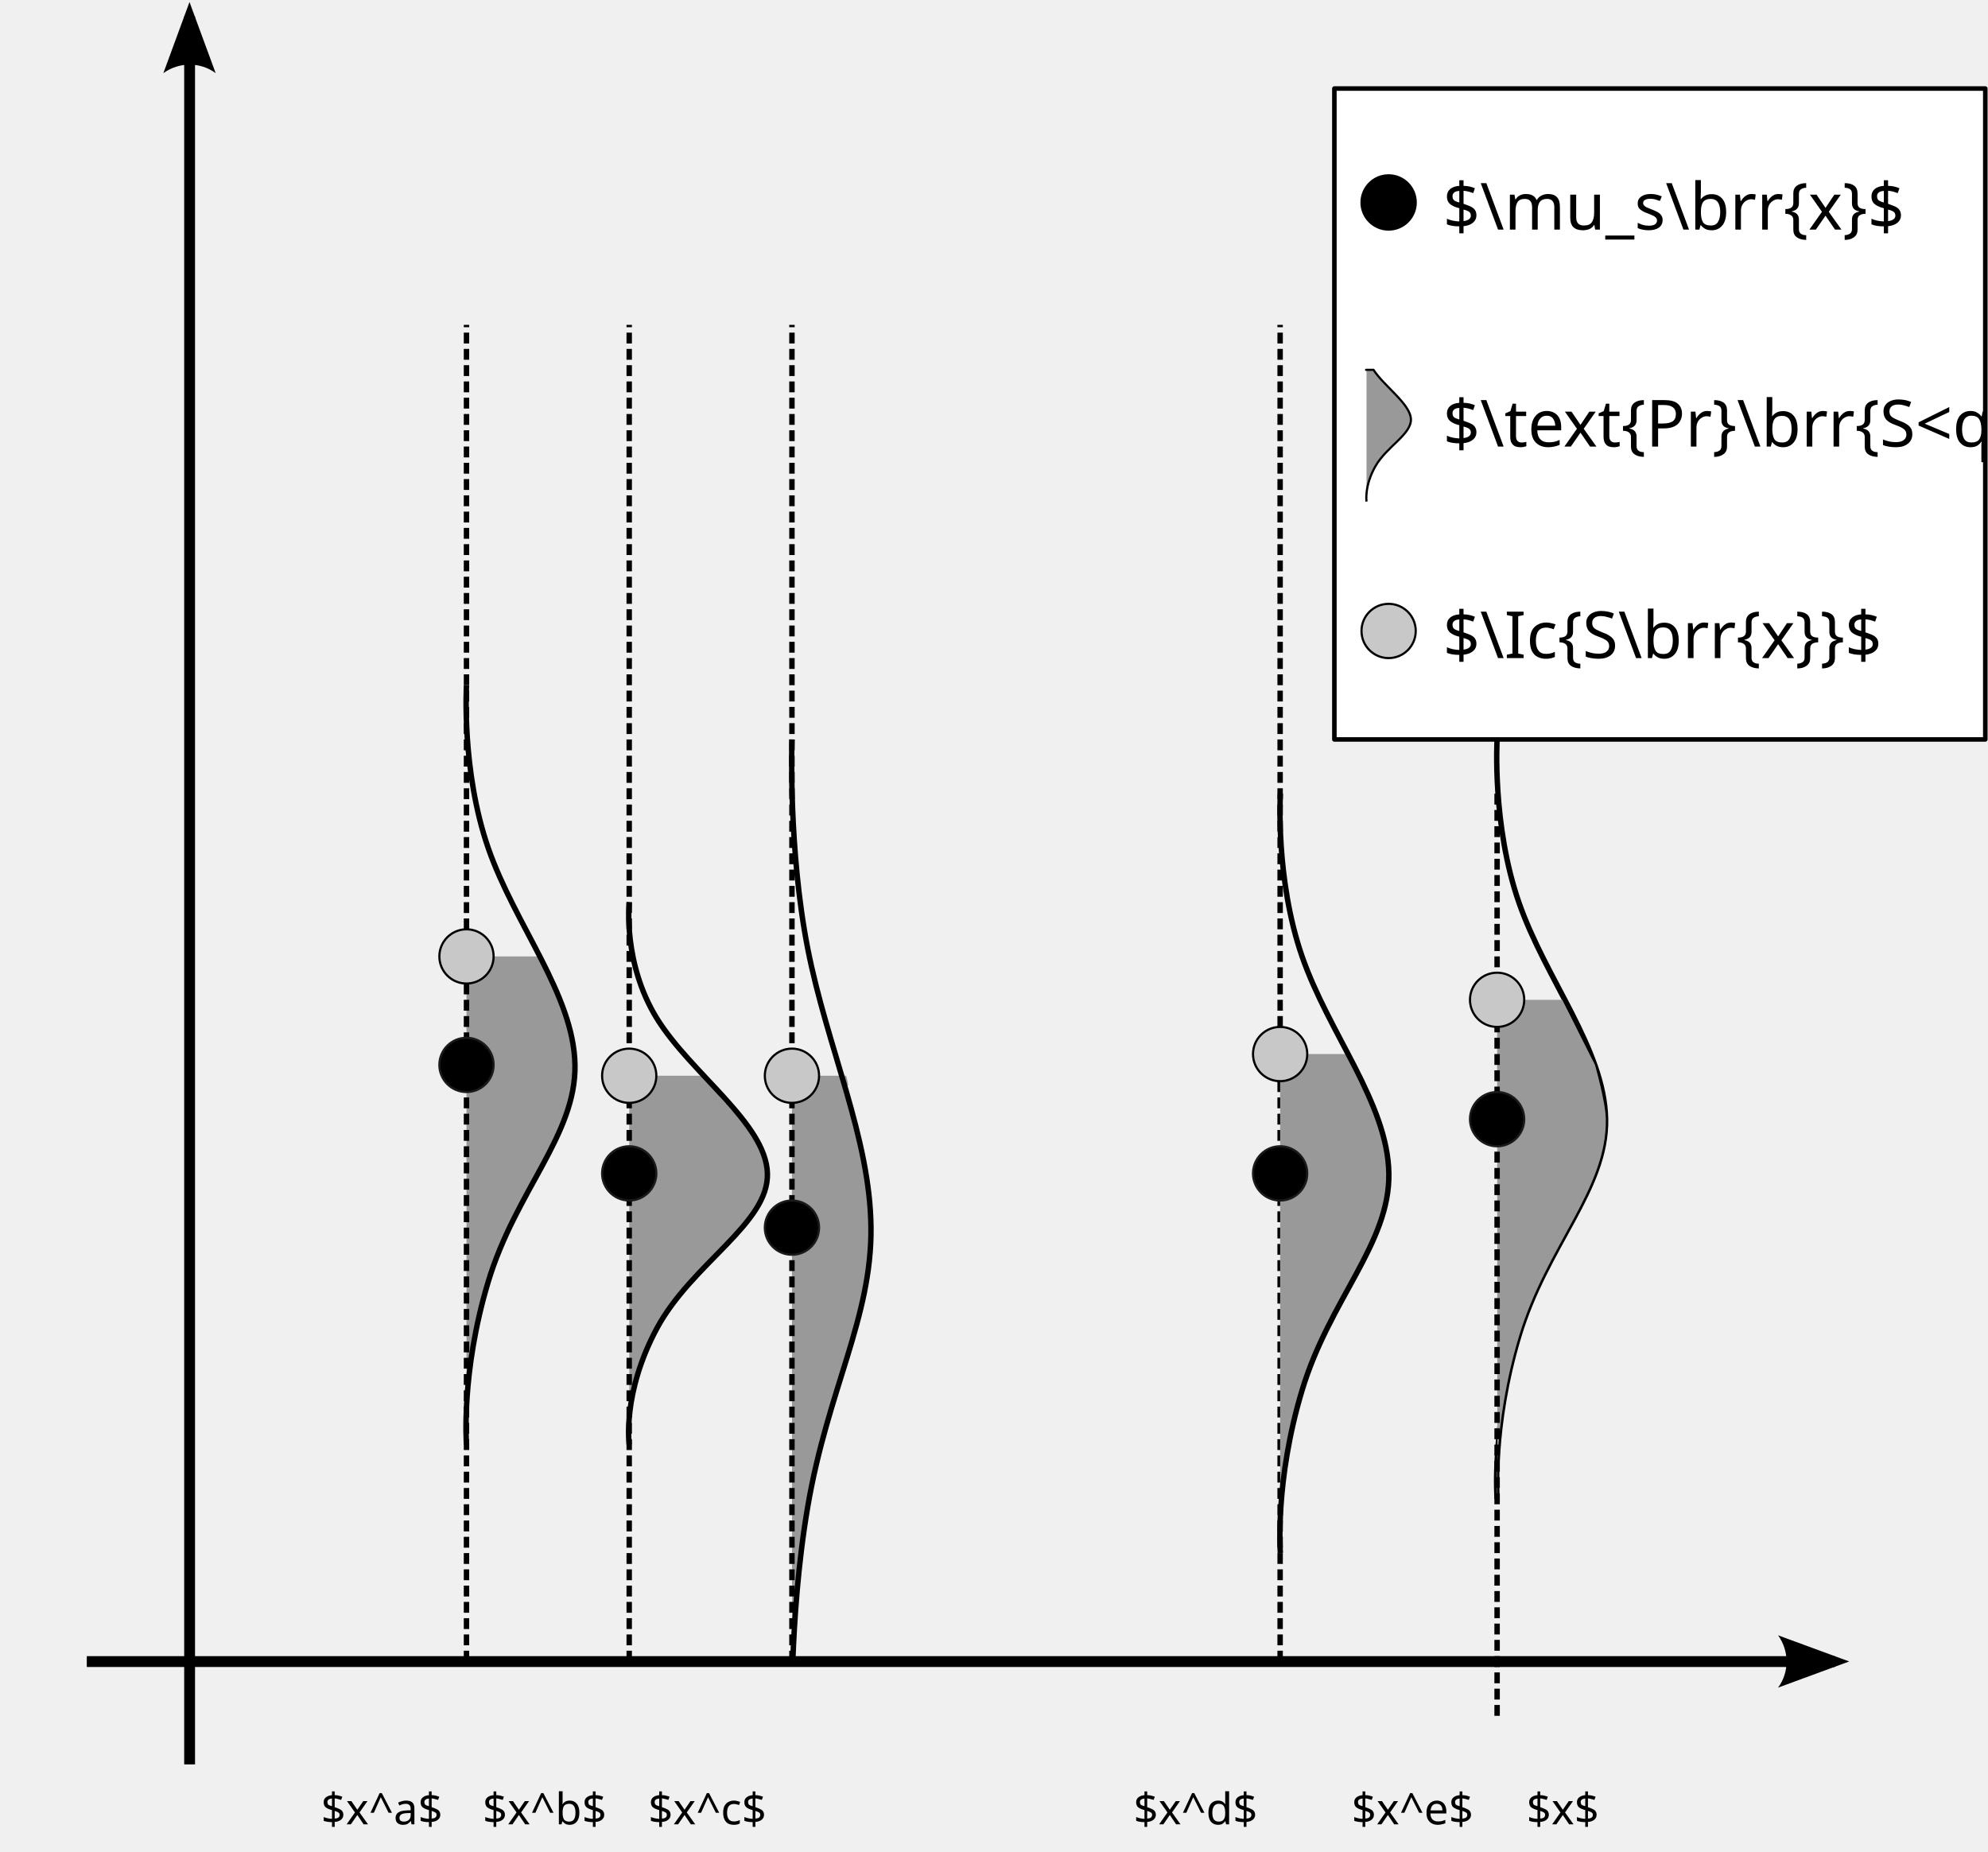
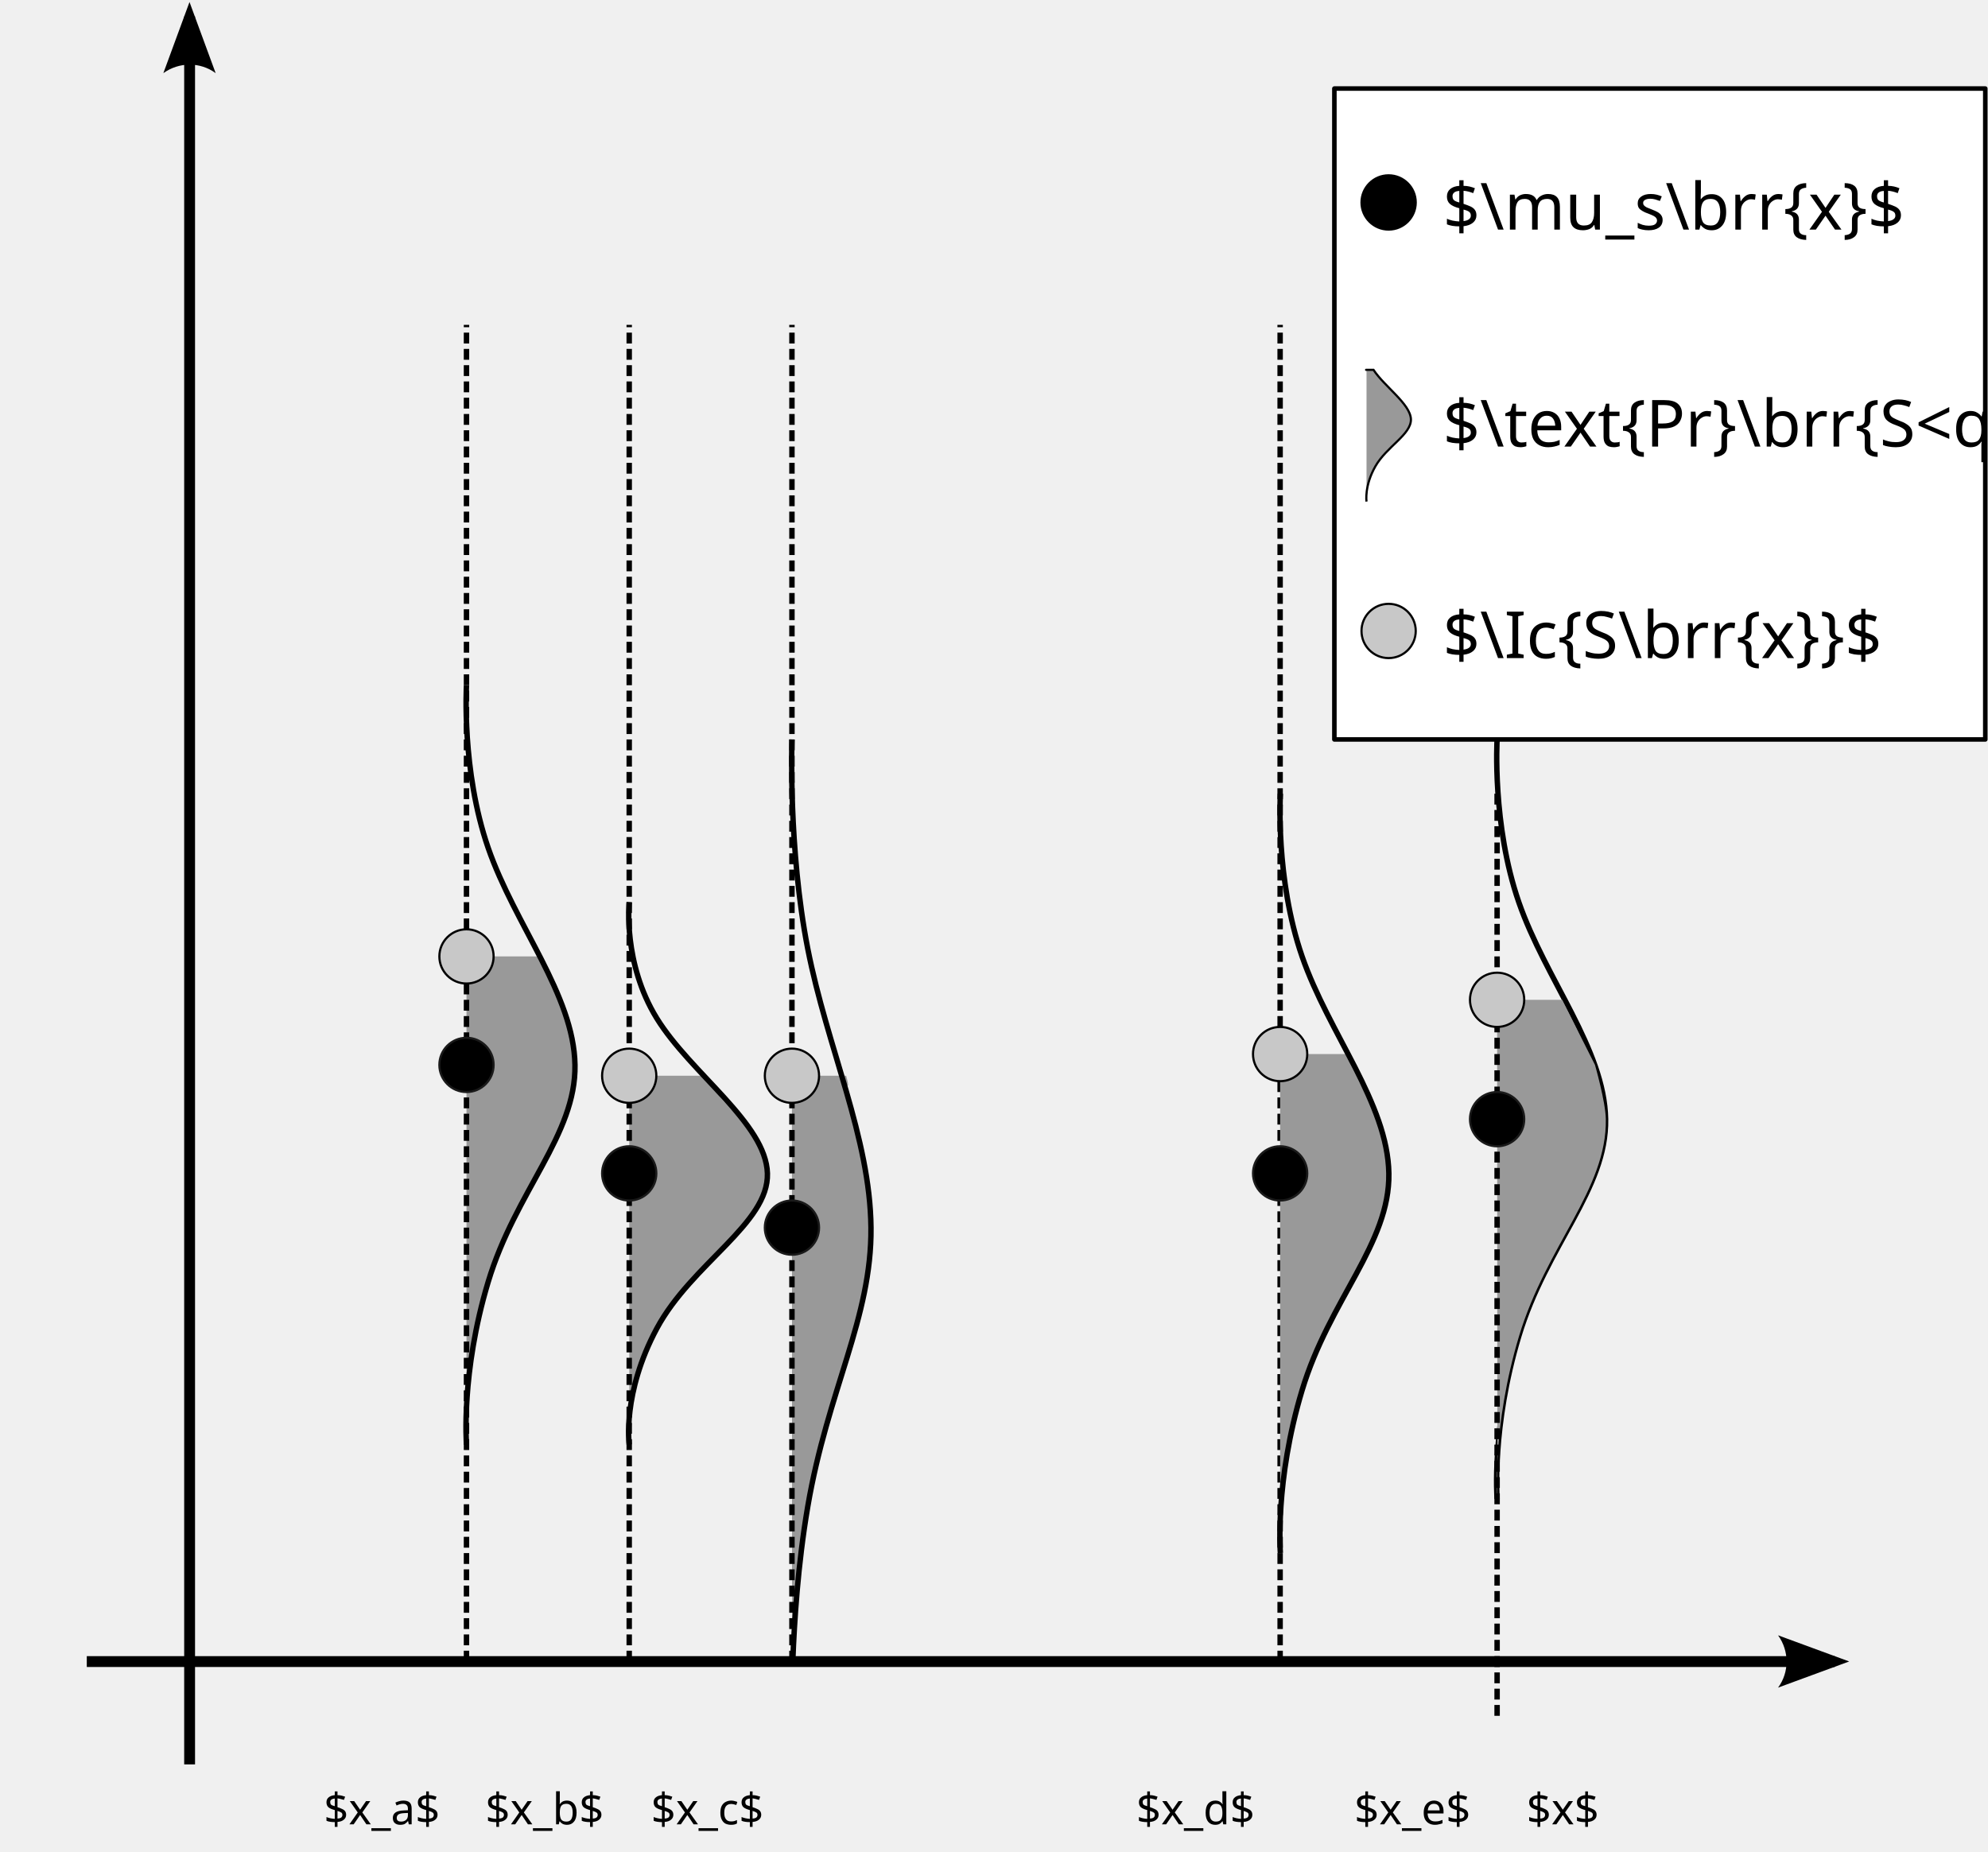
<svg xmlns="http://www.w3.org/2000/svg" width="183.25" height="170.644" id="svg2" version="1.1">
  <defs id="defs4">
    <marker orient="auto" refY="0" refX="0" id="Arrow2Mend" style="overflow:visible">
      <path id="path3802" style="fill-rule:evenodd;stroke-width:0.625;stroke-linejoin:round" d="M 8.719,4.034 -2.207,0.016 8.719,-4.002 c -1.745,2.372 -1.735,5.617 -6e-7,8.035 z" transform="scale(-0.6,-0.6)" />
    </marker>
    <marker orient="auto" refY="0" refX="0" id="Arrow1Lend" style="overflow:visible">
      <path id="path3778" d="M 0,0 5,-5 -12.5,0 5,5 0,0 z" style="fill-rule:evenodd;stroke:#000000;stroke-width:1pt" transform="matrix(-0.8,0,0,-0.8,-10,0)" />
    </marker>
  </defs>
  <g id="layer1" transform="translate(-182,-59.20009)">
    <path style="color:#000000;display:inline;overflow:visible;visibility:visible;fill:#999999;fill-opacity:1;stroke:none;stroke-width:0.5;marker:none;enable-background:accumulate" d="m 255.012,212.362 c 0.134,-3.474 0.454,-8.742 1.374,-14.131 1.841,-10.778 5.906,-17.398 5.828,-25.714 -0.039,-4.158 -1.046,-8.294 -2.268,-12.537 -0.611,-2.121 0.678,0.573 0.053,-1.618 -1.811,0.003 -4,0 -5,0" id="path4778-1-8" />
    <path style="color:#000000;display:inline;overflow:visible;visibility:visible;fill:#999999;fill-opacity:1;stroke:none;stroke-width:0.5;marker:none;enable-background:accumulate" d="m 240.011,192.362 c 0,0 -0.671,-4.726 2.548,-10.714 3.219,-5.988 10.328,-9.665 10.191,-14.286 -0.137,-4.62 -2.599,-3.905 -5.75,-9 h -7" id="path4778-7-1" />
    <path style="color:#000000;display:inline;overflow:visible;visibility:visible;fill:#999999;fill-opacity:1;stroke:none;stroke-width:0.5;marker:none;enable-background:accumulate" d="m 225,192.362 c 0,0 -0.527,-6.617 2,-15 2.527,-8.383 8.108,-13.532 8,-20 -0.027,-1.617 -1,-5 -1,-5 l -2,-5 h -7" id="path4778-3" />
    <path style="color:#000000;fill:none;stroke:#000000;stroke-width:1px;stroke-linecap:butt;stroke-linejoin:miter;stroke-miterlimit:4;stroke-opacity:1;stroke-dasharray:none;stroke-dashoffset:0;marker:none;marker-end:url(#Arrow2Mend);visibility:visible;display:inline;overflow:visible;enable-background:accumulate" d="m 199.478,221.84 0,-161.13" id="path2991" />
    <path style="color:#000000;fill:none;stroke:#000000;stroke-width:1px;stroke-linecap:butt;stroke-linejoin:miter;stroke-miterlimit:4;stroke-opacity:1;stroke-dasharray:none;stroke-dashoffset:0;marker:none;marker-end:url(#Arrow2Mend);visibility:visible;display:inline;overflow:visible;enable-background:accumulate" d="m 190,212.362 161.131,0" id="path2993" />
    <text xml:space="preserve" style="font-style:normal;font-weight:normal;line-height:0%;font-family:sans-serif;text-align:end;letter-spacing:0px;word-spacing:0px;text-anchor:end;fill:#000000;fill-opacity:1;stroke:none" x="345" y="227.362" id="text4524">
      <tspan id="tspan4526" x="345" y="227.362" style="font-size:4px;line-height:1.25;font-family:sans-serif">$x$</tspan>
    </text>
    <text xml:space="preserve" style="font-style:normal;font-weight:normal;line-height:0%;font-family:sans-serif;text-align:end;letter-spacing:0px;word-spacing:0px;text-anchor:end;fill:#000000;fill-opacity:1;stroke:none" x="195" y="77.362" id="text4528">
      <tspan id="tspan4530" x="195" y="77.362" style="font-size:4px;line-height:1.25;font-family:sans-serif">$S\brr{x}$</tspan>
    </text>
    <path style="color:#000000;fill:none;stroke:#000000;stroke-width:0.5;stroke-linecap:butt;stroke-linejoin:miter;stroke-miterlimit:4;stroke-opacity:1;stroke-dasharray:1, 0.5;stroke-dashoffset:0;marker:none;visibility:visible;display:inline;overflow:visible;enable-background:accumulate" d="M 225,212.362 225,89.145" id="path3053" />
    <path style="color:#000000;fill:none;stroke:#000000;stroke-width:0.5;stroke-linecap:butt;stroke-linejoin:miter;stroke-miterlimit:4;stroke-opacity:1;stroke-dasharray:1, 0.5;stroke-dashoffset:0;marker:none;visibility:visible;display:inline;overflow:visible;enable-background:accumulate" d="M 240,212.362 240,89.145" id="path3055" />
    <path style="color:#000000;fill:none;stroke:#000000;stroke-width:0.5;stroke-linecap:butt;stroke-linejoin:miter;stroke-miterlimit:4;stroke-opacity:1;stroke-dasharray:1, 0.5;stroke-dashoffset:0;marker:none;visibility:visible;display:inline;overflow:visible;enable-background:accumulate" d="M 255,212.362 255,89.145" id="path3057" />
    <path style="color:#000000;fill:none;stroke:#000000;stroke-width:0.5;stroke-linecap:butt;stroke-linejoin:miter;stroke-miterlimit:4;stroke-opacity:1;stroke-dasharray:1, 0.5;stroke-dashoffset:0;marker:none;visibility:visible;display:inline;overflow:visible;enable-background:accumulate" d="M 300,212.362 300,89.145" id="path3059" />
    <path style="color:#000000;display:inline;overflow:visible;visibility:visible;fill:none;stroke:#000000;stroke-width:0.5;stroke-linecap:butt;stroke-linejoin:miter;stroke-miterlimit:4;stroke-dasharray:none;stroke-dashoffset:0;stroke-opacity:1;marker:none;enable-background:accumulate" d="m 320,197.362 c 0,0 -0.527,-6.617 2,-15 2.527,-8.383 8.108,-13.532 8,-20 -0.108,-6.468 -5.527,-12.867 -8,-20 -2.473,-7.133 -2,-15 -2,-15" id="path4778-2" />
    <rect style="color:#000000;display:inline;overflow:visible;visibility:visible;fill:#ffffff;stroke:#000000;stroke-width:0.42;stroke-linecap:butt;stroke-linejoin:round;stroke-miterlimit:4;stroke-dasharray:none;stroke-dashoffset:0;stroke-opacity:1;marker:none;enable-background:accumulate" id="rect3991" width="60" height="60" x="305" y="67.362" />
    <flowRoot xml:space="preserve" id="flowRoot3841" style="font-style:normal;font-weight:normal;line-height:0.01%;font-family:sans-serif;letter-spacing:0px;word-spacing:0px;fill:#000000;fill-opacity:1;stroke:none" transform="translate(188.8545,131.0378)">
      <flowRegion id="flowRegion3843" style="font-family:sans-serif">
        <rect id="rect3845" width="6.429" height="106.786" x="166.071" y="-62.912" style="font-family:sans-serif" />
      </flowRegion>
      <flowPara id="flowPara3847" style="font-size:10px;line-height:1.25;font-family:sans-serif"> </flowPara>
    </flowRoot>
    <flowRoot xml:space="preserve" id="flowRoot3849" style="font-style:normal;font-weight:normal;line-height:0.01%;font-family:sans-serif;letter-spacing:0px;word-spacing:0px;fill:#000000;fill-opacity:1;stroke:none" transform="translate(188.8545,131.0378)">
      <flowRegion id="flowRegion3851" style="font-family:sans-serif">
        <rect id="rect3853" width="30.714" height="84.286" x="219.643" y="71.017" style="font-family:sans-serif" />
      </flowRegion>
      <flowPara id="flowPara3855" style="font-size:10px;line-height:1.25;font-family:sans-serif"> </flowPara>
    </flowRoot>
    <text xml:space="preserve" style="font-style:normal;font-weight:normal;line-height:0%;font-family:sans-serif;text-align:center;letter-spacing:0px;word-spacing:0px;text-anchor:middle;fill:#000000;fill-opacity:1;stroke:none" x="225" y="227.362" id="text4524-1">
-       <tspan id="tspan4526-7" x="225" y="227.362" style="font-size:4px;line-height:1.25;font-family:sans-serif">$x^a$</tspan>
+       <tspan id="tspan4526-7" x="225" y="227.362" style="font-size:4px;line-height:1.25;font-family:sans-serif">$x_a$</tspan>
    </text>
    <text xml:space="preserve" style="font-style:normal;font-weight:normal;line-height:0%;font-family:sans-serif;text-align:center;letter-spacing:0px;word-spacing:0px;text-anchor:middle;fill:#000000;fill-opacity:1;stroke:none" x="240" y="227.362" id="text4524-4">
-       <tspan id="tspan4526-0" x="240" y="227.362" style="font-size:4px;line-height:1.25;font-family:sans-serif">$x^b$</tspan>
+       <tspan id="tspan4526-0" x="240" y="227.362" style="font-size:4px;line-height:1.25;font-family:sans-serif">$x_b$</tspan>
    </text>
    <text xml:space="preserve" style="font-style:normal;font-weight:normal;line-height:0%;font-family:sans-serif;text-align:center;letter-spacing:0px;word-spacing:0px;text-anchor:middle;fill:#000000;fill-opacity:1;stroke:none" x="255" y="227.362" id="text4524-9">
-       <tspan id="tspan4526-4" x="255" y="227.362" style="font-size:4px;line-height:1.25;font-family:sans-serif">$x^c$</tspan>
+       <tspan id="tspan4526-4" x="255" y="227.362" style="font-size:4px;line-height:1.25;font-family:sans-serif">$x_c$</tspan>
    </text>
    <text xml:space="preserve" style="font-style:normal;font-weight:normal;line-height:0%;font-family:sans-serif;text-align:center;letter-spacing:0px;word-spacing:0px;text-anchor:middle;fill:#000000;fill-opacity:1;stroke:none" x="300" y="227.362" id="text4524-8">
-       <tspan id="tspan4526-8" x="300" y="227.362" style="font-size:4px;line-height:1.25;font-family:sans-serif">$x^d$</tspan>
+       <tspan id="tspan4526-8" x="300" y="227.362" style="font-size:4px;line-height:1.25;font-family:sans-serif">$x_d$</tspan>
    </text>
    <path style="color:#000000;fill:none;stroke:#000000;stroke-width:0.5;stroke-linecap:butt;stroke-linejoin:miter;stroke-miterlimit:4;stroke-opacity:1;stroke-dasharray:none;stroke-dashoffset:0;marker:none;visibility:visible;display:inline;overflow:visible;enable-background:accumulate" d="m 225,192.362 c 0,0 -0.527,-6.617 2,-15 2.527,-8.383 8.108,-13.532 8,-20 -0.108,-6.468 -5.527,-12.867 -8,-20 -2.473,-7.133 -2,-15 -2,-15" id="path4778" />
    <path style="color:#000000;fill:none;stroke:#000000;stroke-width:0.5;stroke-linecap:butt;stroke-linejoin:miter;stroke-miterlimit:4;stroke-opacity:1;stroke-dasharray:none;stroke-dashoffset:0;marker:none;visibility:visible;display:inline;overflow:visible;enable-background:accumulate" d="m 255.083,212.208 c 0.134,-3.474 0.454,-8.742 1.374,-14.131 1.841,-10.778 5.906,-17.398 5.828,-25.714 -0.079,-8.317 -4.026,-16.543 -5.828,-25.714 C 254.655,137.477 255,127.362 255,127.362" id="path4778-1" />
    <path style="color:#000000;fill:none;stroke:#000000;stroke-width:0.5;stroke-linecap:butt;stroke-linejoin:miter;stroke-miterlimit:4;stroke-opacity:1;stroke-dasharray:none;stroke-dashoffset:0;marker:none;visibility:visible;display:inline;overflow:visible;enable-background:accumulate" d="m 240,192.362 c 0,0 -0.671,-4.726 2.548,-10.714 3.219,-5.988 10.328,-9.665 10.191,-14.286 -0.137,-4.62 -7.041,-9.191 -10.191,-14.286 C 239.397,147.982 240,142.362 240,142.362" id="path4778-7" />
    <path style="color:#000000;fill:#000000;fill-opacity:1;fill-rule:nonzero;stroke:#1a1a1a;stroke-width:0.2;stroke-linecap:butt;stroke-linejoin:round;stroke-miterlimit:4;stroke-opacity:1;stroke-dasharray:none;stroke-dashoffset:0;marker:none;visibility:visible;display:inline;overflow:visible;enable-background:accumulate" id="path4419-5" d="m 215,189.862 a 2.5,2.5 0 0 1 -2.5,2.5 2.5,2.5 0 0 1 -2.5,-2.5 2.5,2.5 0 0 1 2.5,-2.5 2.5,2.5 0 0 1 2.5,2.5 z" transform="translate(42.5,-17.5)" />
    <path style="color:#000000;fill:#000000;fill-opacity:1;fill-rule:nonzero;stroke:#1a1a1a;stroke-width:0.2;stroke-linecap:butt;stroke-linejoin:round;stroke-miterlimit:4;stroke-opacity:1;stroke-dasharray:none;stroke-dashoffset:0;marker:none;visibility:visible;display:inline;overflow:visible;enable-background:accumulate" id="path4419-17" d="m 215,189.862 a 2.5,2.5 0 0 1 -2.5,2.5 2.5,2.5 0 0 1 -2.5,-2.5 2.5,2.5 0 0 1 2.5,-2.5 2.5,2.5 0 0 1 2.5,2.5 z" transform="translate(27.5,-22.5)" />
    <path style="color:#000000;fill:#000000;fill-opacity:1;fill-rule:nonzero;stroke:#1a1a1a;stroke-width:0.2;stroke-linecap:butt;stroke-linejoin:round;stroke-miterlimit:4;stroke-opacity:1;stroke-dasharray:none;stroke-dashoffset:0;marker:none;visibility:visible;display:inline;overflow:visible;enable-background:accumulate" id="path4419-17-5" d="m 215,189.862 a 2.5,2.5 0 0 1 -2.5,2.5 2.5,2.5 0 0 1 -2.5,-2.5 2.5,2.5 0 0 1 2.5,-2.5 2.5,2.5 0 0 1 2.5,2.5 z" transform="translate(12.5,-32.5)" />
    <path style="color:#000000;display:inline;overflow:visible;visibility:visible;fill:#999999;fill-opacity:1;stroke:none;stroke-width:0.5;marker:none;enable-background:accumulate" d="m 300,202.362 c 0,0 -0.527,-6.617 2,-15 2.527,-8.383 8.108,-13.532 8,-20 -0.027,-1.617 -1,-5 -1,-5 l -3,-6 h -6" id="path4778-3-80" />
    <text xml:space="preserve" style="font-style:normal;font-weight:normal;line-height:0%;font-family:sans-serif;text-align:start;letter-spacing:0px;word-spacing:0px;text-anchor:start;fill:#000000;fill-opacity:1;stroke:none" x="315" y="100.362" id="text4524-1-1-5-6-7-4">
      <tspan id="tspan4526-7-1-2-1-4-0" x="315" y="100.362" style="font-size:6px;line-height:1.25;font-family:sans-serif">$\text{Pr}\brr{S&lt;q}$</tspan>
    </text>
    <circle style="color:#000000;display:inline;overflow:visible;visibility:visible;fill:#c8c8c8;fill-opacity:1;fill-rule:nonzero;stroke:#000000;stroke-width:0.2;stroke-linecap:butt;stroke-linejoin:round;stroke-miterlimit:4;stroke-dasharray:none;stroke-dashoffset:0;stroke-opacity:1;marker:none;enable-background:accumulate" id="path4419-51" cx="310" cy="117.362" r="2.5" />
    <circle style="color:#000000;display:inline;overflow:visible;visibility:visible;fill:#000000;fill-opacity:1;fill-rule:nonzero;stroke:#000000;stroke-width:0.2;stroke-linecap:butt;stroke-linejoin:round;stroke-miterlimit:4;stroke-dasharray:none;stroke-dashoffset:0;stroke-opacity:1;marker:none;enable-background:accumulate" id="path4419-17-7" cx="310" cy="77.862" r="2.5" />
    <text xml:space="preserve" style="font-style:normal;font-weight:normal;line-height:0%;font-family:sans-serif;text-align:start;letter-spacing:0px;word-spacing:0px;text-anchor:start;fill:#000000;fill-opacity:1;stroke:none" x="315" y="119.862" id="text4524-1-1">
      <tspan id="tspan4526-7-1" x="315" y="119.862" style="font-size:6px;line-height:1.25;font-family:sans-serif">$\Ic{S\brr{x}}$</tspan>
    </text>
    <text xml:space="preserve" style="font-style:normal;font-weight:normal;line-height:0%;font-family:sans-serif;text-align:start;letter-spacing:0px;word-spacing:0px;text-anchor:start;fill:#000000;fill-opacity:1;stroke:none" x="315" y="80.362" id="text4524-1-1-5-6-7">
      <tspan id="tspan4526-7-1-2-1-4" x="315" y="80.362" style="font-size:6px;line-height:1.25;font-family:sans-serif">$\mu_s\brr{x}$</tspan>
    </text>
    <path style="color:#000000;display:inline;overflow:visible;visibility:visible;fill:#999999;stroke:#000000;stroke-width:0.2;stroke-miterlimit:4;stroke-dasharray:none;stroke-opacity:1;marker:none;enable-background:accumulate;fill-opacity:1" d="m 307.963,105.434 c 0,0 -0.216,-1.435 0.819,-3.253 1.034,-1.818 3.317,-2.934 3.273,-4.337 -0.045,-1.403 -2.437,-3.007 -3.449,-4.554 -0.963,0 -0.643,0 -0.643,0" id="path4778-7-1-6" />
    <path style="color:#000000;display:inline;overflow:visible;visibility:visible;fill:#999999;fill-opacity:1;stroke:none;stroke-width:0.5;marker:none;enable-background:accumulate" d="m 320.022,197.362 c 0,0 -0.527,-6.617 2,-15 2.527,-8.383 8.108,-13.532 8,-20 -0.027,-1.617 -1,-5 -1,-5 l -3.022,-6 h -6" id="path4778-3-0" />
    <path style="color:#000000;display:inline;overflow:visible;visibility:visible;fill:none;stroke:#000000;stroke-width:0.5;stroke-linecap:butt;stroke-linejoin:miter;stroke-miterlimit:4;stroke-dasharray:1, 0.5;stroke-dashoffset:0;stroke-opacity:1;marker:none;enable-background:accumulate" d="m 320,217.362 v -85" id="path3053-5" />
    <circle r="2.5" cy="162.362" cx="320" style="color:#000000;display:inline;overflow:visible;visibility:visible;fill:#000000;fill-opacity:1;fill-rule:nonzero;stroke:#1a1a1a;stroke-width:0.2;stroke-linecap:butt;stroke-linejoin:round;stroke-miterlimit:4;stroke-dasharray:none;stroke-dashoffset:0;stroke-opacity:1;marker:none;enable-background:accumulate" id="path4419-17-5-1" />
    <path style="color:#000000;display:inline;overflow:visible;visibility:visible;fill:none;stroke:#000000;stroke-width:0.5;stroke-linecap:butt;stroke-linejoin:miter;stroke-miterlimit:4;stroke-dasharray:none;stroke-dashoffset:0;stroke-opacity:1;marker:none;enable-background:accumulate" d="m 300.022,202.36 c 0,0 -0.527,-6.617 2,-15 2.527,-8.383 8.108,-13.532 8,-20 -0.108,-6.468 -5.527,-12.867 -8,-20 -2.473,-7.133 -2,-15 -2,-15" id="path4778-4" />
    <circle r="2.5" cy="167.362" cx="300" style="color:#000000;display:inline;overflow:visible;visibility:visible;fill:#000000;fill-opacity:1;fill-rule:nonzero;stroke:#1a1a1a;stroke-width:0.2;stroke-linecap:butt;stroke-linejoin:round;stroke-miterlimit:4;stroke-dasharray:none;stroke-dashoffset:0;stroke-opacity:1;marker:none;enable-background:accumulate" id="path4419-17-5-8" />
    <text xml:space="preserve" style="font-style:normal;font-weight:normal;line-height:0%;font-family:sans-serif;text-align:center;letter-spacing:0px;word-spacing:0px;text-anchor:middle;fill:#000000;fill-opacity:1;stroke:none" x="320" y="227.362" id="text4524-8-8">
-       <tspan id="tspan4526-8-1" x="320" y="227.362" style="font-size:4px;line-height:1.25;font-family:sans-serif">$x^e$</tspan>
+       <tspan id="tspan4526-8-1" x="320" y="227.362" style="font-size:4px;line-height:1.25;font-family:sans-serif">$x_e$</tspan>
    </text>
    <circle style="color:#000000;display:inline;overflow:visible;visibility:visible;fill:#c8c8c8;fill-opacity:1;fill-rule:nonzero;stroke:#000000;stroke-width:0.2;stroke-linecap:butt;stroke-linejoin:round;stroke-miterlimit:4;stroke-dasharray:none;stroke-dashoffset:0;stroke-opacity:1;marker:none;enable-background:accumulate" id="path4419-51-3" cx="225" cy="147.362" r="2.5" />
    <circle style="color:#000000;display:inline;overflow:visible;visibility:visible;fill:#c8c8c8;fill-opacity:1;fill-rule:nonzero;stroke:#000000;stroke-width:0.2;stroke-linecap:butt;stroke-linejoin:round;stroke-miterlimit:4;stroke-dasharray:none;stroke-dashoffset:0;stroke-opacity:1;marker:none;enable-background:accumulate" id="path4419-51-5" cx="240" cy="158.362" r="2.5" />
    <circle style="color:#000000;display:inline;overflow:visible;visibility:visible;fill:#c8c8c8;fill-opacity:1;fill-rule:nonzero;stroke:#000000;stroke-width:0.2;stroke-linecap:butt;stroke-linejoin:round;stroke-miterlimit:4;stroke-dasharray:none;stroke-dashoffset:0;stroke-opacity:1;marker:none;enable-background:accumulate" id="path4419-51-0" cx="255" cy="158.362" r="2.5" />
    <circle style="color:#000000;display:inline;overflow:visible;visibility:visible;fill:#c8c8c8;fill-opacity:1;fill-rule:nonzero;stroke:#000000;stroke-width:0.2;stroke-linecap:butt;stroke-linejoin:round;stroke-miterlimit:4;stroke-dasharray:none;stroke-dashoffset:0;stroke-opacity:1;marker:none;enable-background:accumulate" id="path4419-51-1" cx="300" cy="156.362" r="2.5" />
    <circle style="color:#000000;display:inline;overflow:visible;visibility:visible;fill:#c8c8c8;fill-opacity:1;fill-rule:nonzero;stroke:#000000;stroke-width:0.2;stroke-linecap:butt;stroke-linejoin:round;stroke-miterlimit:4;stroke-dasharray:none;stroke-dashoffset:0;stroke-opacity:1;marker:none;enable-background:accumulate" id="path4419-51-50" cx="320" cy="151.362" r="2.5" />
  </g>
</svg>
